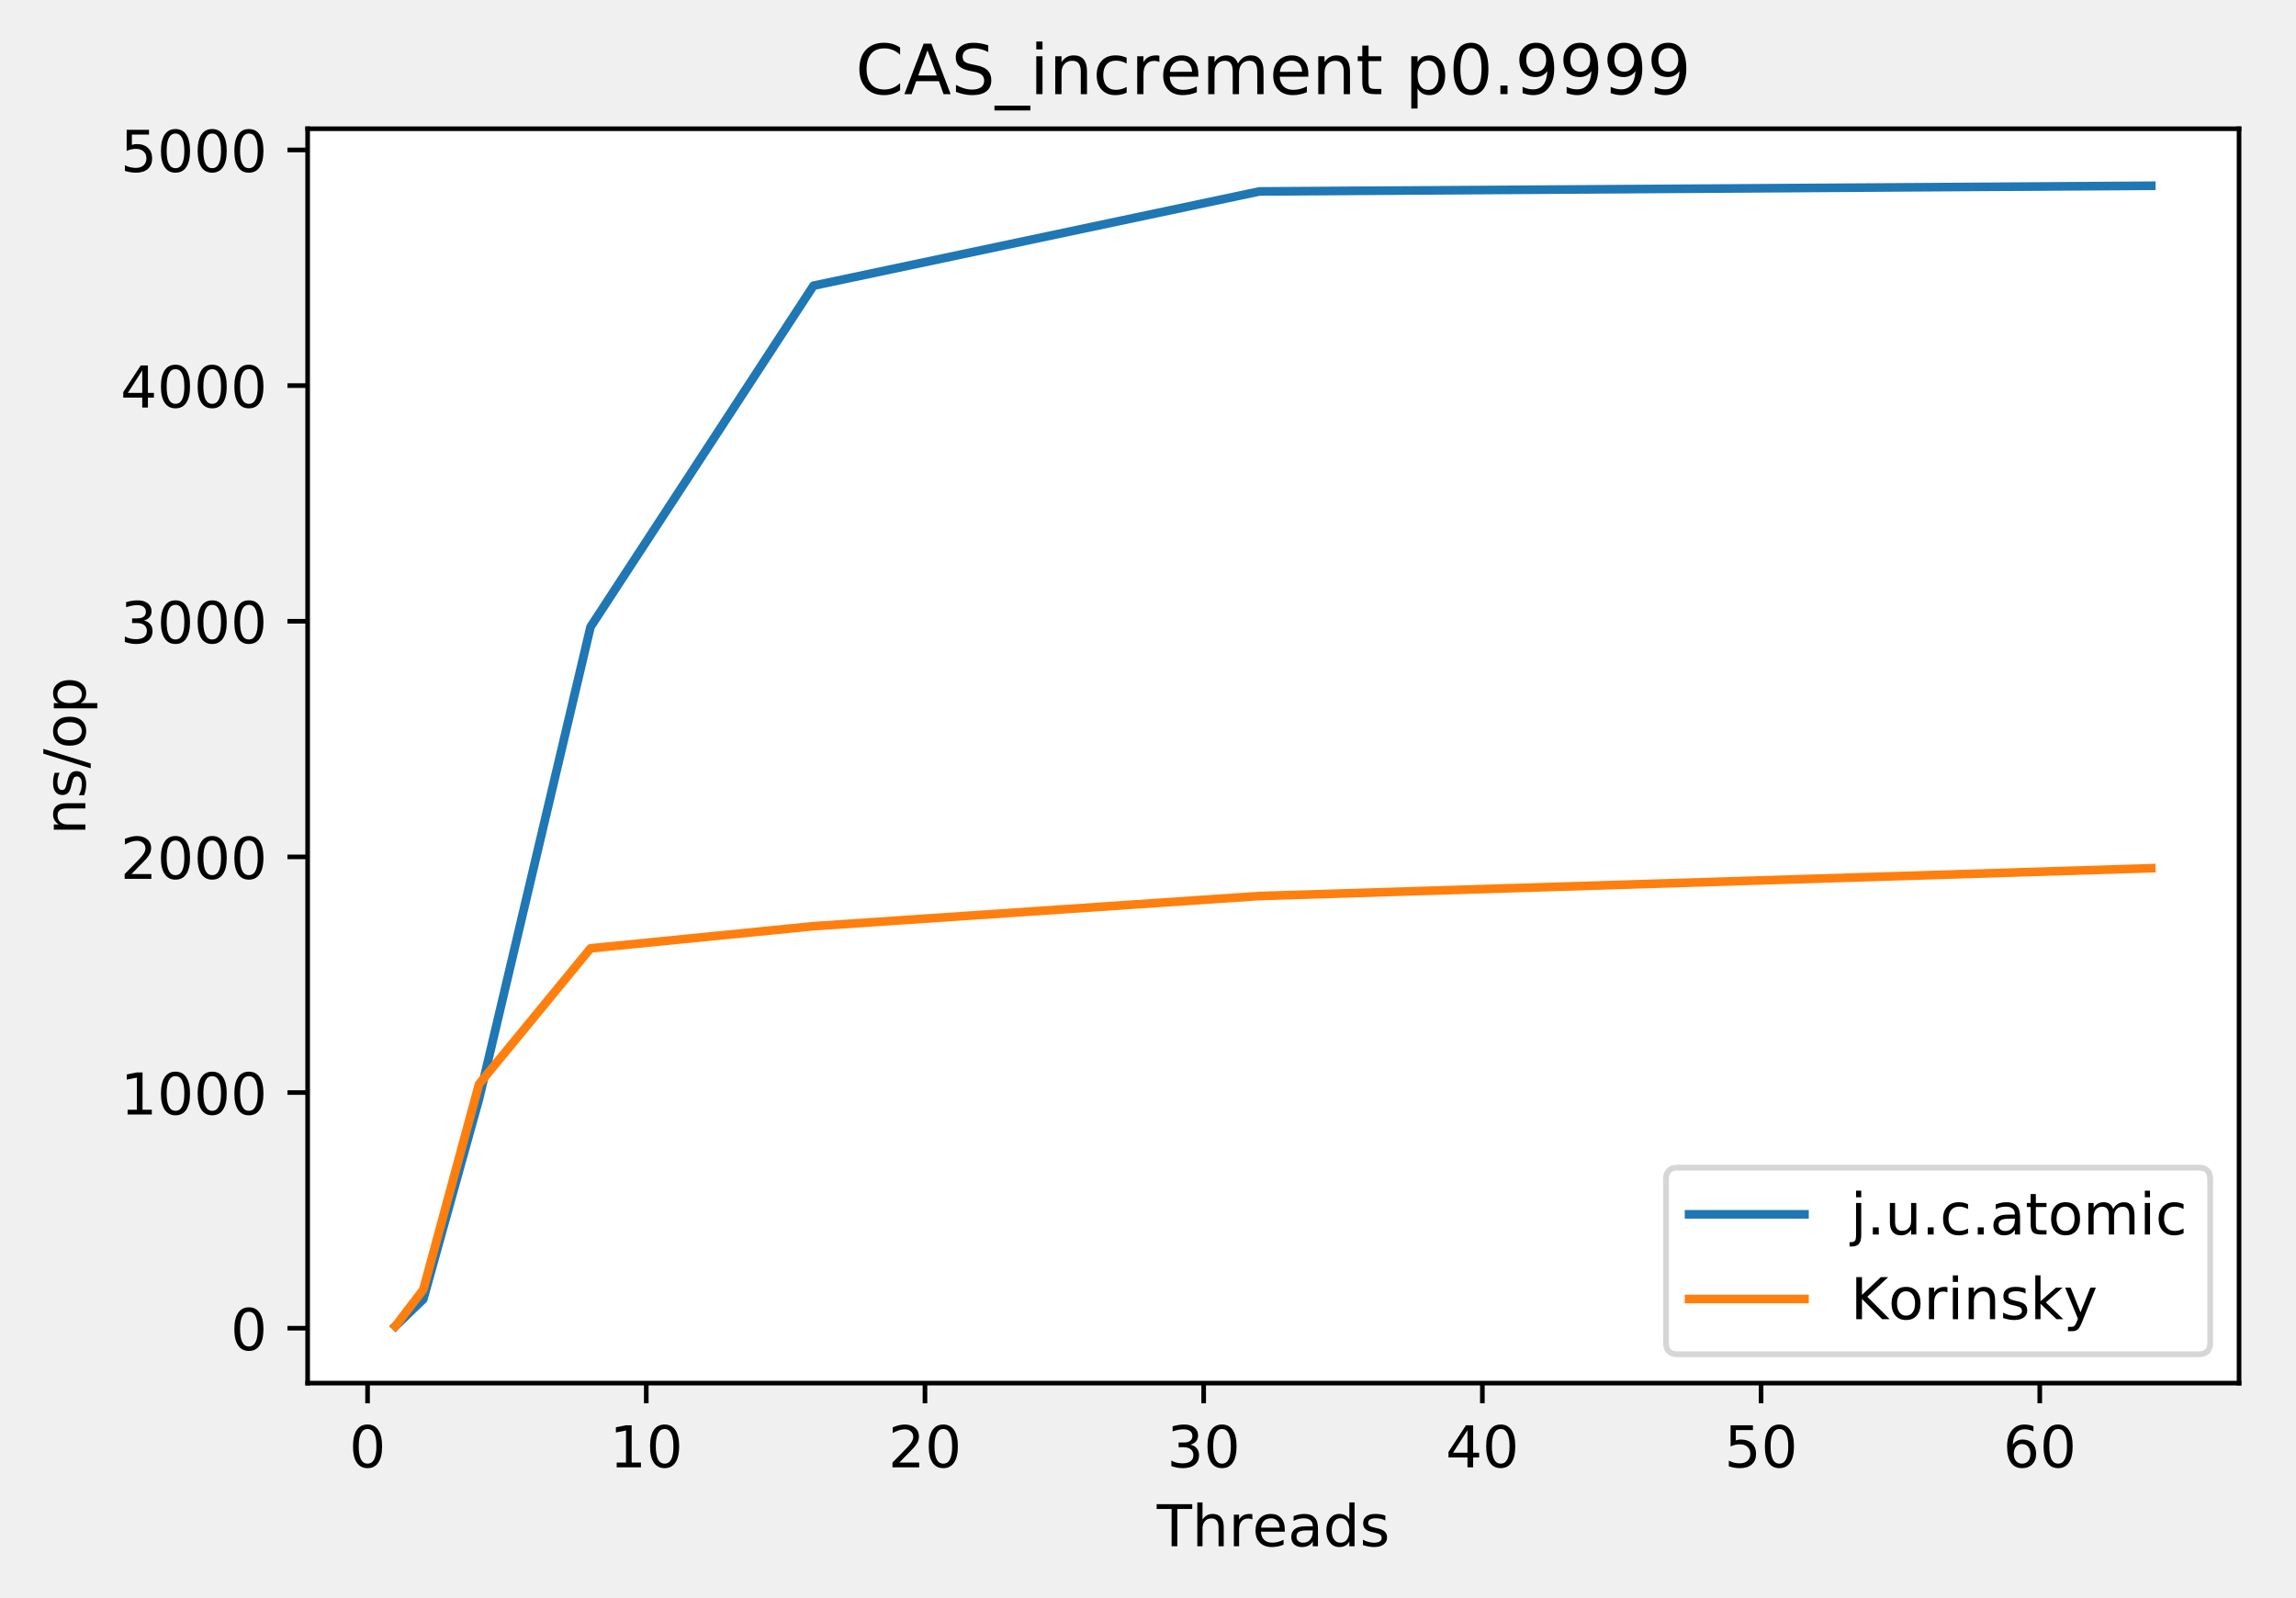
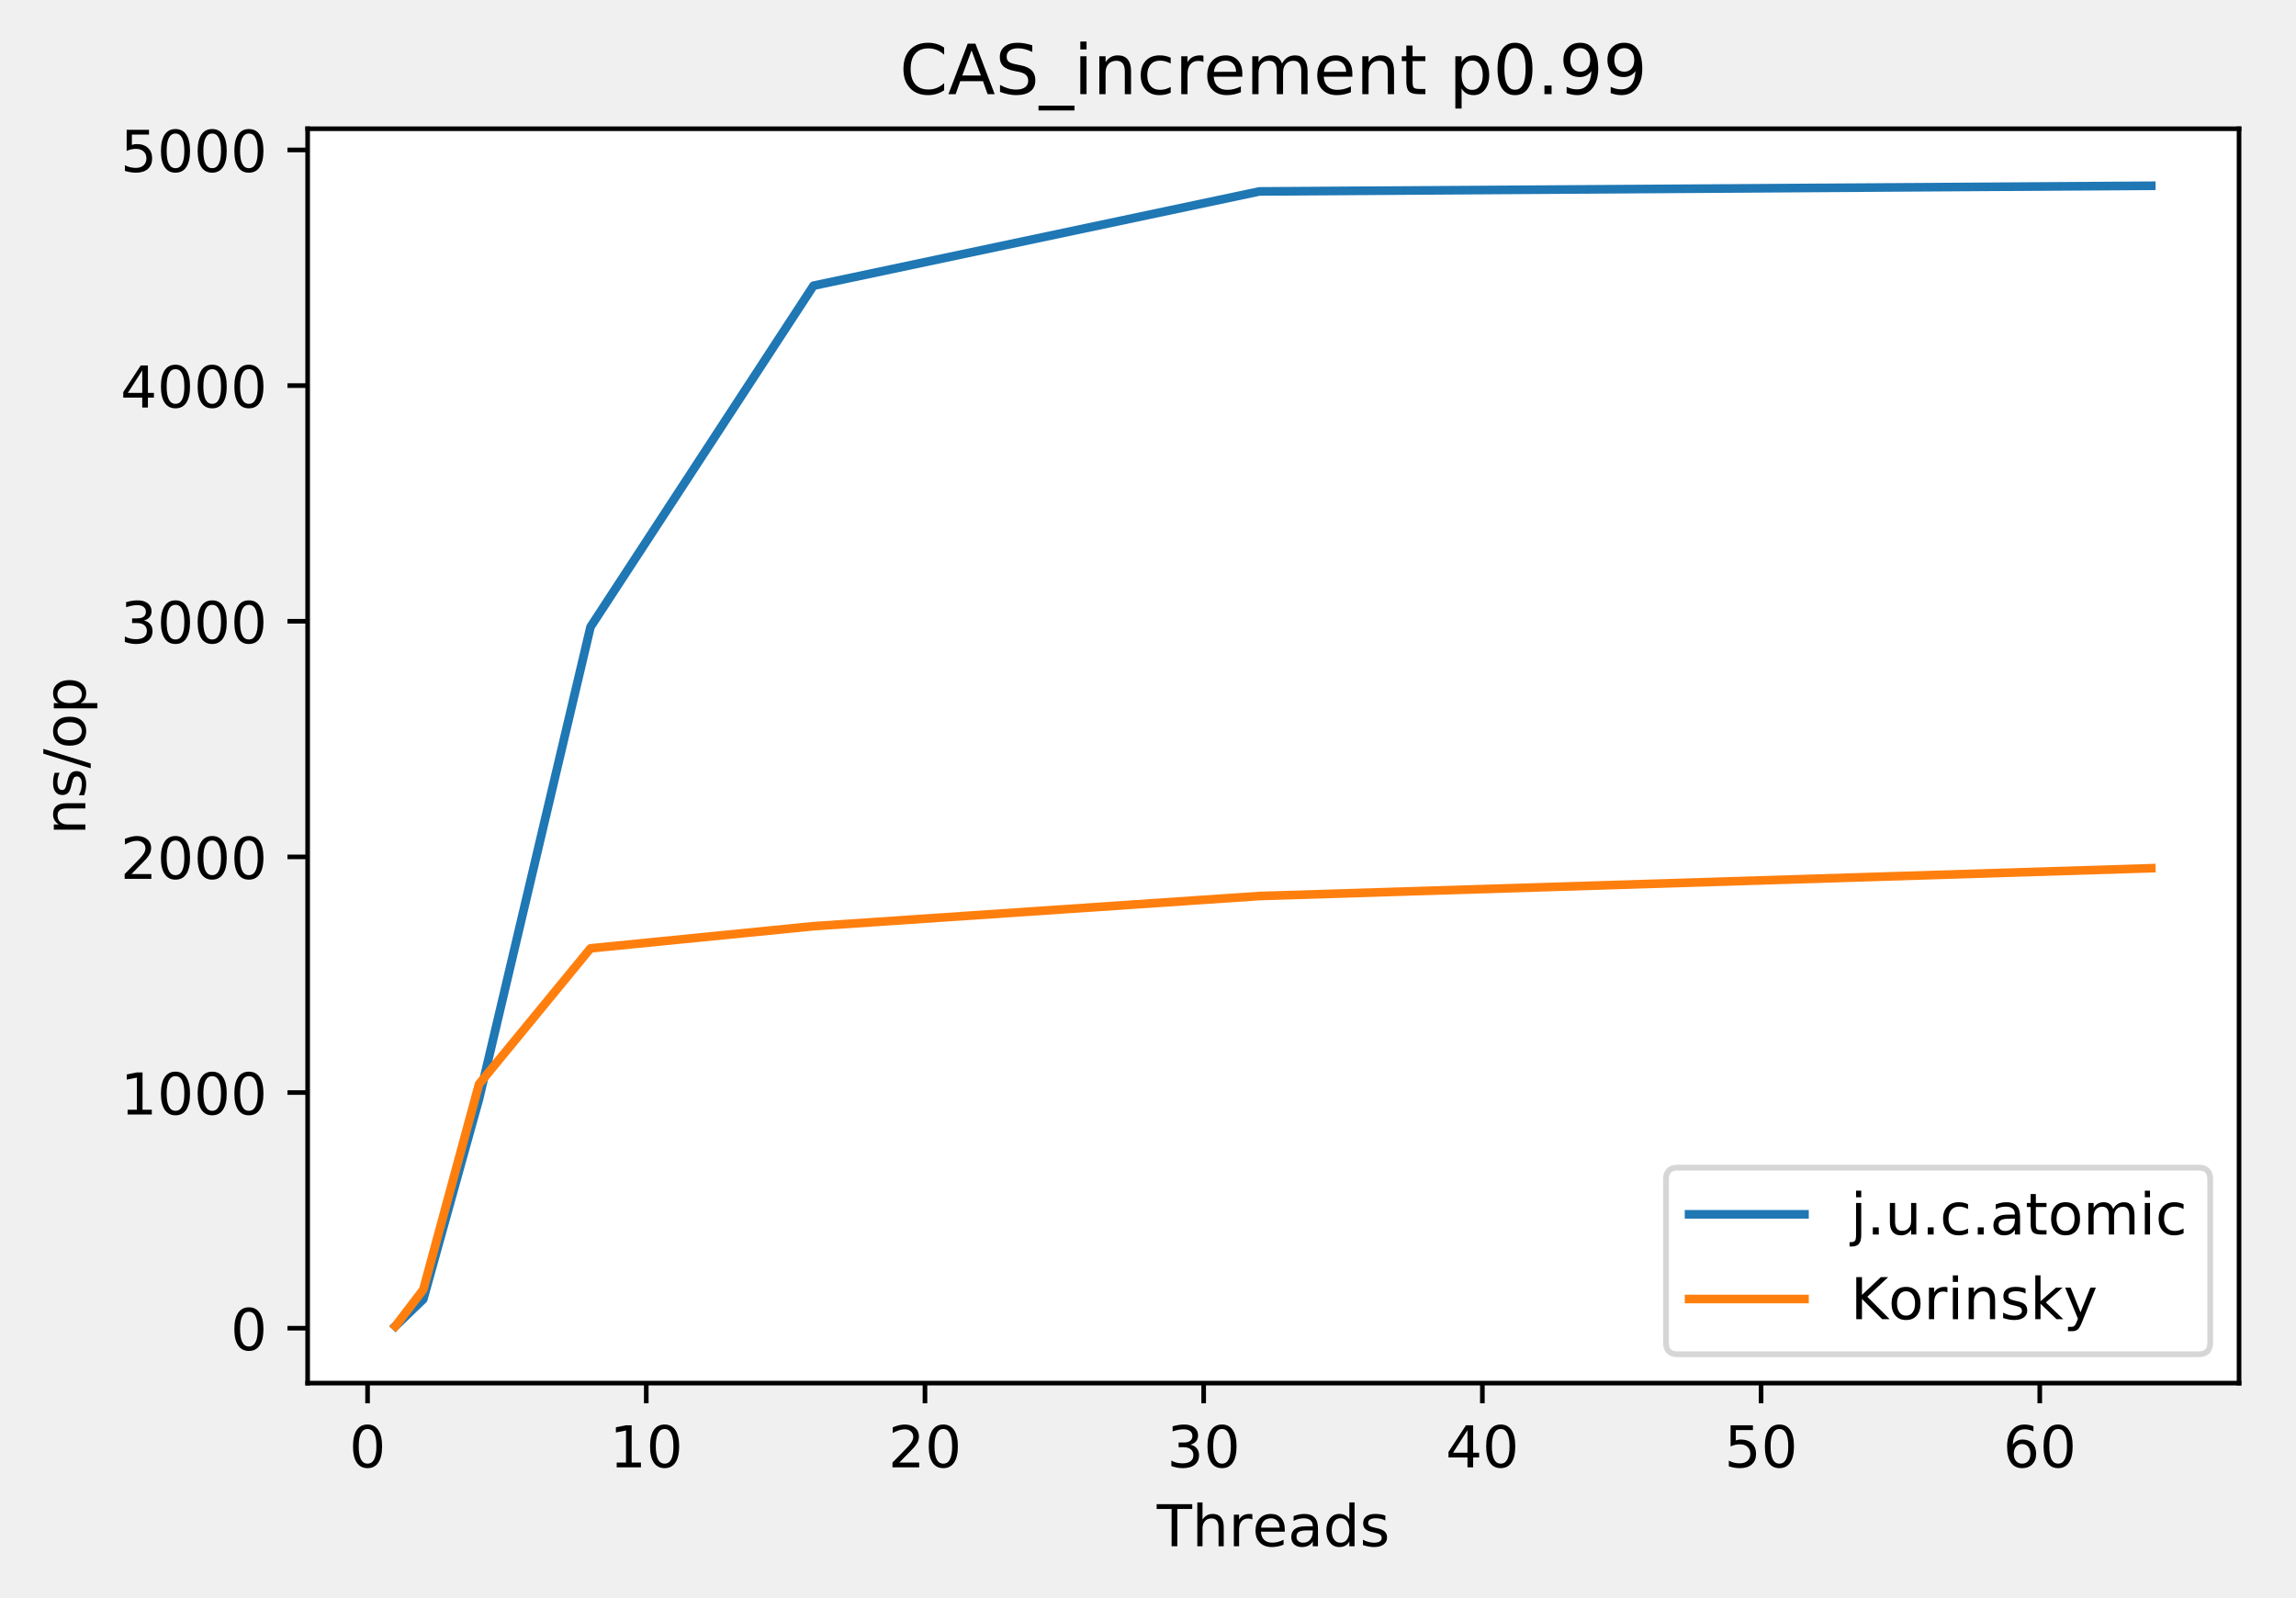
<svg xmlns="http://www.w3.org/2000/svg" xmlns:xlink="http://www.w3.org/1999/xlink" height="277pt" version="1.1" viewBox="0 0 398 277" width="398pt">
  <defs>
    <style type="text/css">
*{stroke-linecap:butt;stroke-linejoin:round;}
  </style>
  </defs>
  <g id="figure_1">
    <g id="patch_1">
      <path d="M 0 277.314  L 398.828 277.314  L 398.828 0  L 0 0  z " style="fill:none;" />
    </g>
    <g id="axes_1">
      <g id="patch_2">
        <path d="M 53.328 239.758  L 388.128 239.758  L 388.128 22.318  L 53.328 22.318  z " style="fill:#ffffff;" />
      </g>
      <g id="matplotlib.axis_1">
        <g id="xtick_1">
          <g id="line2d_1">
            <defs>
-               <path d="M 0 0  L 0 3.5  " id="m57b98e1526" style="stroke:#000000;stroke-width:0.8;" />
-             </defs>
-             <g>
-               <use style="stroke:#000000;stroke-width:0.8;" x="63.715" xlink:href="#m57b98e1526" y="239.758" />
+               <path d="M 0 0  L 0 3.5  " id="m8e8cbfa811" style="stroke:#000000;stroke-width:0.8;" />
+             </defs>
+             <g>
+               <use style="stroke:#000000;stroke-width:0.8;" x="63.715" xlink:href="#m8e8cbfa811" y="239.758" />
            </g>
          </g>
          <g id="text_1">
            <defs>
              <path d="M 31.781 66.406  Q 24.172 66.406 20.328 58.906  Q 16.5 51.422 16.5 36.375  Q 16.5 21.391 20.328 13.891  Q 24.172 6.391 31.781 6.391  Q 39.453 6.391 43.281 13.891  Q 47.125 21.391 47.125 36.375  Q 47.125 51.422 43.281 58.906  Q 39.453 66.406 31.781 66.406  z M 31.781 74.219  Q 44.047 74.219 50.516 64.516  Q 56.984 54.828 56.984 36.375  Q 56.984 17.969 50.516 8.266  Q 44.047 -1.422 31.781 -1.422  Q 19.531 -1.422 13.062 8.266  Q 6.594 17.969 6.594 36.375  Q 6.594 54.828 13.062 64.516  Q 19.531 74.219 31.781 74.219  z " id="DejaVuSans-30" />
            </defs>
            <g transform="translate(60.53389 254.3566)scale(0.1 -0.1)">
              <use xlink:href="#DejaVuSans-30" />
            </g>
          </g>
        </g>
        <g id="xtick_2">
          <g id="line2d_2">
            <g>
-               <use style="stroke:#000000;stroke-width:0.8;" x="112.027" xlink:href="#m57b98e1526" y="239.758" />
+               <use style="stroke:#000000;stroke-width:0.8;" x="112.027" xlink:href="#m8e8cbfa811" y="239.758" />
            </g>
          </g>
          <g id="text_2">
            <defs>
              <path d="M 12.406 8.297  L 28.516 8.297  L 28.516 63.922  L 10.984 60.406  L 10.984 69.391  L 28.422 72.906  L 38.281 72.906  L 38.281 8.297  L 54.391 8.297  L 54.391 0  L 12.406 0  z " id="DejaVuSans-31" />
            </defs>
            <g transform="translate(105.6643 254.3566)scale(0.1 -0.1)">
              <use xlink:href="#DejaVuSans-31" />
              <use x="63.623" xlink:href="#DejaVuSans-30" />
            </g>
          </g>
        </g>
        <g id="xtick_3">
          <g id="line2d_3">
            <g>
-               <use style="stroke:#000000;stroke-width:0.8;" x="160.339" xlink:href="#m57b98e1526" y="239.758" />
+               <use style="stroke:#000000;stroke-width:0.8;" x="160.339" xlink:href="#m8e8cbfa811" y="239.758" />
            </g>
          </g>
          <g id="text_3">
            <defs>
              <path d="M 19.188 8.297  L 53.609 8.297  L 53.609 0  L 7.328 0  L 7.328 8.297  Q 12.938 14.109 22.625 23.891  Q 32.328 33.688 34.812 36.531  Q 39.547 41.844 41.422 45.531  Q 43.312 49.219 43.312 52.781  Q 43.312 58.594 39.234 62.25  Q 35.156 65.922 28.609 65.922  Q 23.969 65.922 18.812 64.312  Q 13.672 62.703 7.812 59.422  L 7.812 69.391  Q 13.766 71.781 18.938 73  Q 24.125 74.219 28.422 74.219  Q 39.75 74.219 46.484 68.547  Q 53.219 62.891 53.219 53.422  Q 53.219 48.922 51.531 44.891  Q 49.859 40.875 45.406 35.406  Q 44.188 33.984 37.641 27.219  Q 31.109 20.453 19.188 8.297  z " id="DejaVuSans-32" />
            </defs>
            <g transform="translate(153.976 254.3566)scale(0.1 -0.1)">
              <use xlink:href="#DejaVuSans-32" />
              <use x="63.623" xlink:href="#DejaVuSans-30" />
            </g>
          </g>
        </g>
        <g id="xtick_4">
          <g id="line2d_4">
            <g>
-               <use style="stroke:#000000;stroke-width:0.8;" x="208.65" xlink:href="#m57b98e1526" y="239.758" />
+               <use style="stroke:#000000;stroke-width:0.8;" x="208.65" xlink:href="#m8e8cbfa811" y="239.758" />
            </g>
          </g>
          <g id="text_4">
            <defs>
              <path d="M 40.578 39.312  Q 47.656 37.797 51.625 33  Q 55.609 28.219 55.609 21.188  Q 55.609 10.406 48.188 4.484  Q 40.766 -1.422 27.094 -1.422  Q 22.516 -1.422 17.656 -0.516  Q 12.797 0.391 7.625 2.203  L 7.625 11.719  Q 11.719 9.328 16.594 8.109  Q 21.484 6.891 26.812 6.891  Q 36.078 6.891 40.938 10.547  Q 45.797 14.203 45.797 21.188  Q 45.797 27.641 41.281 31.266  Q 36.766 34.906 28.719 34.906  L 20.219 34.906  L 20.219 43.016  L 29.109 43.016  Q 36.375 43.016 40.234 45.922  Q 44.094 48.828 44.094 54.297  Q 44.094 59.906 40.109 62.906  Q 36.141 65.922 28.719 65.922  Q 24.656 65.922 20.016 65.031  Q 15.375 64.156 9.812 62.312  L 9.812 71.094  Q 15.438 72.656 20.344 73.438  Q 25.25 74.219 29.594 74.219  Q 40.828 74.219 47.359 69.109  Q 53.906 64.016 53.906 55.328  Q 53.906 49.266 50.438 45.094  Q 46.969 40.922 40.578 39.312  z " id="DejaVuSans-33" />
            </defs>
            <g transform="translate(202.2877 254.3566)scale(0.1 -0.1)">
              <use xlink:href="#DejaVuSans-33" />
              <use x="63.623" xlink:href="#DejaVuSans-30" />
            </g>
          </g>
        </g>
        <g id="xtick_5">
          <g id="line2d_5">
            <g>
-               <use style="stroke:#000000;stroke-width:0.8;" x="256.962" xlink:href="#m57b98e1526" y="239.758" />
+               <use style="stroke:#000000;stroke-width:0.8;" x="256.962" xlink:href="#m8e8cbfa811" y="239.758" />
            </g>
          </g>
          <g id="text_5">
            <defs>
              <path d="M 37.797 64.312  L 12.891 25.391  L 37.797 25.391  z M 35.203 72.906  L 47.609 72.906  L 47.609 25.391  L 58.016 25.391  L 58.016 17.188  L 47.609 17.188  L 47.609 0  L 37.797 0  L 37.797 17.188  L 4.891 17.188  L 4.891 26.703  z " id="DejaVuSans-34" />
            </defs>
            <g transform="translate(250.5994 254.3566)scale(0.1 -0.1)">
              <use xlink:href="#DejaVuSans-34" />
              <use x="63.623" xlink:href="#DejaVuSans-30" />
            </g>
          </g>
        </g>
        <g id="xtick_6">
          <g id="line2d_6">
            <g>
-               <use style="stroke:#000000;stroke-width:0.8;" x="305.274" xlink:href="#m57b98e1526" y="239.758" />
+               <use style="stroke:#000000;stroke-width:0.8;" x="305.274" xlink:href="#m8e8cbfa811" y="239.758" />
            </g>
          </g>
          <g id="text_6">
            <defs>
              <path d="M 10.797 72.906  L 49.516 72.906  L 49.516 64.594  L 19.828 64.594  L 19.828 46.734  Q 21.969 47.469 24.109 47.828  Q 26.266 48.188 28.422 48.188  Q 40.625 48.188 47.75 41.5  Q 54.891 34.812 54.891 23.391  Q 54.891 11.625 47.562 5.094  Q 40.234 -1.422 26.906 -1.422  Q 22.312 -1.422 17.547 -0.641  Q 12.797 0.141 7.719 1.703  L 7.719 11.625  Q 12.109 9.234 16.797 8.062  Q 21.484 6.891 26.703 6.891  Q 35.156 6.891 40.078 11.328  Q 45.016 15.766 45.016 23.391  Q 45.016 31 40.078 35.438  Q 35.156 39.891 26.703 39.891  Q 22.75 39.891 18.812 39.016  Q 14.891 38.141 10.797 36.281  z " id="DejaVuSans-35" />
            </defs>
            <g transform="translate(298.9111 254.3566)scale(0.1 -0.1)">
              <use xlink:href="#DejaVuSans-35" />
              <use x="63.623" xlink:href="#DejaVuSans-30" />
            </g>
          </g>
        </g>
        <g id="xtick_7">
          <g id="line2d_7">
            <g>
-               <use style="stroke:#000000;stroke-width:0.8;" x="353.585" xlink:href="#m57b98e1526" y="239.758" />
+               <use style="stroke:#000000;stroke-width:0.8;" x="353.585" xlink:href="#m8e8cbfa811" y="239.758" />
            </g>
          </g>
          <g id="text_7">
            <defs>
              <path d="M 33.016 40.375  Q 26.375 40.375 22.484 35.828  Q 18.609 31.297 18.609 23.391  Q 18.609 15.531 22.484 10.953  Q 26.375 6.391 33.016 6.391  Q 39.656 6.391 43.531 10.953  Q 47.406 15.531 47.406 23.391  Q 47.406 31.297 43.531 35.828  Q 39.656 40.375 33.016 40.375  z M 52.594 71.297  L 52.594 62.312  Q 48.875 64.062 45.094 64.984  Q 41.312 65.922 37.594 65.922  Q 27.828 65.922 22.672 59.328  Q 17.531 52.734 16.797 39.406  Q 19.672 43.656 24.016 45.922  Q 28.375 48.188 33.594 48.188  Q 44.578 48.188 50.953 41.516  Q 57.328 34.859 57.328 23.391  Q 57.328 12.156 50.688 5.359  Q 44.047 -1.422 33.016 -1.422  Q 20.359 -1.422 13.672 8.266  Q 6.984 17.969 6.984 36.375  Q 6.984 53.656 15.188 63.938  Q 23.391 74.219 37.203 74.219  Q 40.922 74.219 44.703 73.484  Q 48.484 72.75 52.594 71.297  z " id="DejaVuSans-36" />
            </defs>
            <g transform="translate(347.2228 254.3566)scale(0.1 -0.1)">
              <use xlink:href="#DejaVuSans-36" />
              <use x="63.623" xlink:href="#DejaVuSans-30" />
            </g>
          </g>
        </g>
        <g id="text_8">
          <defs>
            <path d="M -0.297 72.906  L 61.375 72.906  L 61.375 64.594  L 35.5 64.594  L 35.5 0  L 25.594 0  L 25.594 64.594  L -0.297 64.594  z " id="DejaVuSans-54" />
            <path d="M 54.891 33.016  L 54.891 0  L 45.906 0  L 45.906 32.719  Q 45.906 40.484 42.875 44.328  Q 39.844 48.188 33.797 48.188  Q 26.516 48.188 22.312 43.547  Q 18.109 38.922 18.109 30.906  L 18.109 0  L 9.078 0  L 9.078 75.984  L 18.109 75.984  L 18.109 46.188  Q 21.344 51.125 25.703 53.562  Q 30.078 56 35.797 56  Q 45.219 56 50.047 50.172  Q 54.891 44.344 54.891 33.016  z " id="DejaVuSans-68" />
            <path d="M 41.109 46.297  Q 39.594 47.172 37.812 47.578  Q 36.031 48 33.891 48  Q 26.266 48 22.188 43.047  Q 18.109 38.094 18.109 28.812  L 18.109 0  L 9.078 0  L 9.078 54.688  L 18.109 54.688  L 18.109 46.188  Q 20.953 51.172 25.484 53.578  Q 30.031 56 36.531 56  Q 37.453 56 38.578 55.875  Q 39.703 55.766 41.062 55.516  z " id="DejaVuSans-72" />
            <path d="M 56.203 29.594  L 56.203 25.203  L 14.891 25.203  Q 15.484 15.922 20.484 11.062  Q 25.484 6.203 34.422 6.203  Q 39.594 6.203 44.453 7.469  Q 49.312 8.734 54.109 11.281  L 54.109 2.781  Q 49.266 0.734 44.188 -0.344  Q 39.109 -1.422 33.891 -1.422  Q 20.797 -1.422 13.156 6.188  Q 5.516 13.812 5.516 26.812  Q 5.516 40.234 12.766 48.109  Q 20.016 56 32.328 56  Q 43.359 56 49.781 48.891  Q 56.203 41.797 56.203 29.594  z M 47.219 32.234  Q 47.125 39.594 43.094 43.984  Q 39.062 48.391 32.422 48.391  Q 24.906 48.391 20.391 44.141  Q 15.875 39.891 15.188 32.172  z " id="DejaVuSans-65" />
            <path d="M 34.281 27.484  Q 23.391 27.484 19.188 25  Q 14.984 22.516 14.984 16.5  Q 14.984 11.719 18.141 8.906  Q 21.297 6.109 26.703 6.109  Q 34.188 6.109 38.703 11.406  Q 43.219 16.703 43.219 25.484  L 43.219 27.484  z M 52.203 31.203  L 52.203 0  L 43.219 0  L 43.219 8.297  Q 40.141 3.328 35.547 0.953  Q 30.953 -1.422 24.312 -1.422  Q 15.922 -1.422 10.953 3.297  Q 6 8.016 6 15.922  Q 6 25.141 12.172 29.828  Q 18.359 34.516 30.609 34.516  L 43.219 34.516  L 43.219 35.406  Q 43.219 41.609 39.141 45  Q 35.062 48.391 27.688 48.391  Q 23 48.391 18.547 47.266  Q 14.109 46.141 10.016 43.891  L 10.016 52.203  Q 14.938 54.109 19.578 55.047  Q 24.219 56 28.609 56  Q 40.484 56 46.344 49.844  Q 52.203 43.703 52.203 31.203  z " id="DejaVuSans-61" />
            <path d="M 45.406 46.391  L 45.406 75.984  L 54.391 75.984  L 54.391 0  L 45.406 0  L 45.406 8.203  Q 42.578 3.328 38.25 0.953  Q 33.938 -1.422 27.875 -1.422  Q 17.969 -1.422 11.734 6.484  Q 5.516 14.406 5.516 27.297  Q 5.516 40.188 11.734 48.094  Q 17.969 56 27.875 56  Q 33.938 56 38.25 53.625  Q 42.578 51.266 45.406 46.391  z M 14.797 27.297  Q 14.797 17.391 18.875 11.75  Q 22.953 6.109 30.078 6.109  Q 37.203 6.109 41.297 11.75  Q 45.406 17.391 45.406 27.297  Q 45.406 37.203 41.297 42.844  Q 37.203 48.484 30.078 48.484  Q 22.953 48.484 18.875 42.844  Q 14.797 37.203 14.797 27.297  z " id="DejaVuSans-64" />
            <path d="M 44.281 53.078  L 44.281 44.578  Q 40.484 46.531 36.375 47.5  Q 32.281 48.484 27.875 48.484  Q 21.188 48.484 17.844 46.438  Q 14.5 44.391 14.5 40.281  Q 14.5 37.156 16.891 35.375  Q 19.281 33.594 26.516 31.984  L 29.594 31.297  Q 39.156 29.25 43.188 25.516  Q 47.219 21.781 47.219 15.094  Q 47.219 7.469 41.188 3.016  Q 35.156 -1.422 24.609 -1.422  Q 20.219 -1.422 15.453 -0.562  Q 10.688 0.297 5.422 2  L 5.422 11.281  Q 10.406 8.688 15.234 7.391  Q 20.062 6.109 24.812 6.109  Q 31.156 6.109 34.562 8.281  Q 37.984 10.453 37.984 14.406  Q 37.984 18.062 35.516 20.016  Q 33.062 21.969 24.703 23.781  L 21.578 24.516  Q 13.234 26.266 9.516 29.906  Q 5.812 33.547 5.812 39.891  Q 5.812 47.609 11.281 51.797  Q 16.75 56 26.812 56  Q 31.781 56 36.172 55.266  Q 40.578 54.547 44.281 53.078  z " id="DejaVuSans-73" />
          </defs>
          <g transform="translate(200.532 268.0347)scale(0.1 -0.1)">
            <use xlink:href="#DejaVuSans-54" />
            <use x="61.084" xlink:href="#DejaVuSans-68" />
            <use x="124.463" xlink:href="#DejaVuSans-72" />
            <use x="165.545" xlink:href="#DejaVuSans-65" />
            <use x="227.068" xlink:href="#DejaVuSans-61" />
            <use x="288.348" xlink:href="#DejaVuSans-64" />
            <use x="351.824" xlink:href="#DejaVuSans-73" />
          </g>
        </g>
      </g>
      <g id="matplotlib.axis_2">
        <g id="ytick_1">
          <g id="line2d_8">
            <defs>
-               <path d="M 0 0  L -3.5 0  " id="me96a6dd250" style="stroke:#000000;stroke-width:0.8;" />
-             </defs>
-             <g>
-               <use style="stroke:#000000;stroke-width:0.8;" x="53.328" xlink:href="#me96a6dd250" y="230.242" />
+               <path d="M 0 0  L -3.5 0  " id="m23c92842d7" style="stroke:#000000;stroke-width:0.8;" />
+             </defs>
+             <g>
+               <use style="stroke:#000000;stroke-width:0.8;" x="53.328" xlink:href="#m23c92842d7" y="230.242" />
            </g>
          </g>
          <g id="text_9">
            <g transform="translate(39.96563 234.0414)scale(0.1 -0.1)">
              <use xlink:href="#DejaVuSans-30" />
            </g>
          </g>
        </g>
        <g id="ytick_2">
          <g id="line2d_9">
            <g>
-               <use style="stroke:#000000;stroke-width:0.8;" x="53.328" xlink:href="#me96a6dd250" y="189.392" />
+               <use style="stroke:#000000;stroke-width:0.8;" x="53.328" xlink:href="#m23c92842d7" y="189.392" />
            </g>
          </g>
          <g id="text_10">
            <g transform="translate(20.87813 193.1914)scale(0.1 -0.1)">
              <use xlink:href="#DejaVuSans-31" />
              <use x="63.623" xlink:href="#DejaVuSans-30" />
              <use x="127.246" xlink:href="#DejaVuSans-30" />
              <use x="190.869" xlink:href="#DejaVuSans-30" />
            </g>
          </g>
        </g>
        <g id="ytick_3">
          <g id="line2d_10">
            <g>
-               <use style="stroke:#000000;stroke-width:0.8;" x="53.328" xlink:href="#me96a6dd250" y="148.542" />
+               <use style="stroke:#000000;stroke-width:0.8;" x="53.328" xlink:href="#m23c92842d7" y="148.542" />
            </g>
          </g>
          <g id="text_11">
            <g transform="translate(20.87813 152.3415)scale(0.1 -0.1)">
              <use xlink:href="#DejaVuSans-32" />
              <use x="63.623" xlink:href="#DejaVuSans-30" />
              <use x="127.246" xlink:href="#DejaVuSans-30" />
              <use x="190.869" xlink:href="#DejaVuSans-30" />
            </g>
          </g>
        </g>
        <g id="ytick_4">
          <g id="line2d_11">
            <g>
-               <use style="stroke:#000000;stroke-width:0.8;" x="53.328" xlink:href="#me96a6dd250" y="107.692" />
+               <use style="stroke:#000000;stroke-width:0.8;" x="53.328" xlink:href="#m23c92842d7" y="107.692" />
            </g>
          </g>
          <g id="text_12">
            <g transform="translate(20.87813 111.4916)scale(0.1 -0.1)">
              <use xlink:href="#DejaVuSans-33" />
              <use x="63.623" xlink:href="#DejaVuSans-30" />
              <use x="127.246" xlink:href="#DejaVuSans-30" />
              <use x="190.869" xlink:href="#DejaVuSans-30" />
            </g>
          </g>
        </g>
        <g id="ytick_5">
          <g id="line2d_12">
            <g>
-               <use style="stroke:#000000;stroke-width:0.8;" x="53.328" xlink:href="#me96a6dd250" y="66.842" />
+               <use style="stroke:#000000;stroke-width:0.8;" x="53.328" xlink:href="#m23c92842d7" y="66.842" />
            </g>
          </g>
          <g id="text_13">
            <g transform="translate(20.87813 70.64171)scale(0.1 -0.1)">
              <use xlink:href="#DejaVuSans-34" />
              <use x="63.623" xlink:href="#DejaVuSans-30" />
              <use x="127.246" xlink:href="#DejaVuSans-30" />
              <use x="190.869" xlink:href="#DejaVuSans-30" />
            </g>
          </g>
        </g>
        <g id="ytick_6">
          <g id="line2d_13">
            <g>
-               <use style="stroke:#000000;stroke-width:0.8;" x="53.328" xlink:href="#me96a6dd250" y="25.993" />
+               <use style="stroke:#000000;stroke-width:0.8;" x="53.328" xlink:href="#m23c92842d7" y="25.993" />
            </g>
          </g>
          <g id="text_14">
            <g transform="translate(20.87813 29.79179)scale(0.1 -0.1)">
              <use xlink:href="#DejaVuSans-35" />
              <use x="63.623" xlink:href="#DejaVuSans-30" />
              <use x="127.246" xlink:href="#DejaVuSans-30" />
              <use x="190.869" xlink:href="#DejaVuSans-30" />
            </g>
          </g>
        </g>
        <g id="text_15">
          <defs>
            <path d="M 54.891 33.016  L 54.891 0  L 45.906 0  L 45.906 32.719  Q 45.906 40.484 42.875 44.328  Q 39.844 48.188 33.797 48.188  Q 26.516 48.188 22.312 43.547  Q 18.109 38.922 18.109 30.906  L 18.109 0  L 9.078 0  L 9.078 54.688  L 18.109 54.688  L 18.109 46.188  Q 21.344 51.125 25.703 53.562  Q 30.078 56 35.797 56  Q 45.219 56 50.047 50.172  Q 54.891 44.344 54.891 33.016  z " id="DejaVuSans-6e" />
            <path d="M 25.391 72.906  L 33.688 72.906  L 8.297 -9.281  L 0 -9.281  z " id="DejaVuSans-2f" />
            <path d="M 30.609 48.391  Q 23.391 48.391 19.188 42.75  Q 14.984 37.109 14.984 27.297  Q 14.984 17.484 19.156 11.844  Q 23.344 6.203 30.609 6.203  Q 37.797 6.203 41.984 11.859  Q 46.188 17.531 46.188 27.297  Q 46.188 37.016 41.984 42.703  Q 37.797 48.391 30.609 48.391  z M 30.609 56  Q 42.328 56 49.016 48.375  Q 55.719 40.766 55.719 27.297  Q 55.719 13.875 49.016 6.219  Q 42.328 -1.422 30.609 -1.422  Q 18.844 -1.422 12.172 6.219  Q 5.516 13.875 5.516 27.297  Q 5.516 40.766 12.172 48.375  Q 18.844 56 30.609 56  z " id="DejaVuSans-6f" />
            <path d="M 18.109 8.203  L 18.109 -20.797  L 9.078 -20.797  L 9.078 54.688  L 18.109 54.688  L 18.109 46.391  Q 20.953 51.266 25.266 53.625  Q 29.594 56 35.594 56  Q 45.562 56 51.781 48.094  Q 58.016 40.188 58.016 27.297  Q 58.016 14.406 51.781 6.484  Q 45.562 -1.422 35.594 -1.422  Q 29.594 -1.422 25.266 0.953  Q 20.953 3.328 18.109 8.203  z M 48.688 27.297  Q 48.688 37.203 44.609 42.844  Q 40.531 48.484 33.406 48.484  Q 26.266 48.484 22.188 42.844  Q 18.109 37.203 18.109 27.297  Q 18.109 17.391 22.188 11.75  Q 26.266 6.109 33.406 6.109  Q 40.531 6.109 44.609 11.75  Q 48.688 17.391 48.688 27.297  z " id="DejaVuSans-70" />
          </defs>
          <g transform="translate(14.79844 144.7295)rotate(-90)scale(0.1 -0.1)">
            <use xlink:href="#DejaVuSans-6e" />
            <use x="63.379" xlink:href="#DejaVuSans-73" />
            <use x="115.479" xlink:href="#DejaVuSans-2f" />
            <use x="149.17" xlink:href="#DejaVuSans-6f" />
            <use x="210.352" xlink:href="#DejaVuSans-70" />
          </g>
        </g>
      </g>
      <g id="line2d_14">
-         <path clip-path="url(#pe5069aba10)" d="M 68.546 229.874  L 73.377 225.218  L 83.04 190.495  L 102.364 108.673  L 141.014 49.522  L 218.313 33.182  L 372.91 32.202  " style="fill:none;stroke:#1f77b4;stroke-linecap:square;stroke-width:1.5;" />
+         <path clip-path="url(#p64ea1d4c2e)" d="M 68.546 229.874  L 73.377 225.218  L 83.04 190.495  L 102.364 108.673  L 141.014 49.522  L 218.313 33.182  L 372.91 32.202  " style="fill:none;stroke:#1f77b4;stroke-linecap:square;stroke-width:1.5;" />
      </g>
      <g id="line2d_15">
-         <path clip-path="url(#pe5069aba10)" d="M 68.546 229.874  L 73.377 223.543  L 83.04 187.922  L 102.364 164.392  L 141.014 160.552  L 218.313 155.323  L 372.91 150.503  " style="fill:none;stroke:#ff7f0e;stroke-linecap:square;stroke-width:1.5;" />
+         <path clip-path="url(#p64ea1d4c2e)" d="M 68.546 229.874  L 73.377 223.543  L 83.04 187.922  L 102.364 164.392  L 141.014 160.552  L 218.313 155.323  L 372.91 150.503  " style="fill:none;stroke:#ff7f0e;stroke-linecap:square;stroke-width:1.5;" />
      </g>
      <g id="patch_3">
        <path d="M 53.328 239.758  L 53.328 22.318  " style="fill:none;stroke:#000000;stroke-linecap:square;stroke-linejoin:miter;stroke-width:0.8;" />
      </g>
      <g id="patch_4">
        <path d="M 388.128 239.758  L 388.128 22.318  " style="fill:none;stroke:#000000;stroke-linecap:square;stroke-linejoin:miter;stroke-width:0.8;" />
      </g>
      <g id="patch_5">
        <path d="M 53.328 239.758  L 388.128 239.758  " style="fill:none;stroke:#000000;stroke-linecap:square;stroke-linejoin:miter;stroke-width:0.8;" />
      </g>
      <g id="patch_6">
        <path d="M 53.328 22.318  L 388.128 22.318  " style="fill:none;stroke:#000000;stroke-linecap:square;stroke-linejoin:miter;stroke-width:0.8;" />
      </g>
      <g id="text_16">
        <defs>
          <path d="M 64.406 67.281  L 64.406 56.891  Q 59.422 61.531 53.781 63.812  Q 48.141 66.109 41.797 66.109  Q 29.297 66.109 22.656 58.469  Q 16.016 50.828 16.016 36.375  Q 16.016 21.969 22.656 14.328  Q 29.297 6.688 41.797 6.688  Q 48.141 6.688 53.781 8.984  Q 59.422 11.281 64.406 15.922  L 64.406 5.609  Q 59.234 2.094 53.438 0.328  Q 47.656 -1.422 41.219 -1.422  Q 24.656 -1.422 15.125 8.703  Q 5.609 18.844 5.609 36.375  Q 5.609 53.953 15.125 64.078  Q 24.656 74.219 41.219 74.219  Q 47.75 74.219 53.531 72.484  Q 59.328 70.75 64.406 67.281  z " id="DejaVuSans-43" />
          <path d="M 34.188 63.188  L 20.797 26.906  L 47.609 26.906  z M 28.609 72.906  L 39.797 72.906  L 67.578 0  L 57.328 0  L 50.688 18.703  L 17.828 18.703  L 11.188 0  L 0.781 0  z " id="DejaVuSans-41" />
          <path d="M 53.516 70.516  L 53.516 60.891  Q 47.906 63.578 42.922 64.891  Q 37.938 66.219 33.297 66.219  Q 25.25 66.219 20.875 63.094  Q 16.5 59.969 16.5 54.203  Q 16.5 49.359 19.406 46.891  Q 22.312 44.438 30.422 42.922  L 36.375 41.703  Q 47.406 39.594 52.656 34.297  Q 57.906 29 57.906 20.125  Q 57.906 9.516 50.797 4.047  Q 43.703 -1.422 29.984 -1.422  Q 24.812 -1.422 18.969 -0.25  Q 13.141 0.922 6.891 3.219  L 6.891 13.375  Q 12.891 10.016 18.656 8.297  Q 24.422 6.594 29.984 6.594  Q 38.422 6.594 43.016 9.906  Q 47.609 13.234 47.609 19.391  Q 47.609 24.75 44.312 27.781  Q 41.016 30.812 33.5 32.328  L 27.484 33.5  Q 16.453 35.688 11.516 40.375  Q 6.594 45.062 6.594 53.422  Q 6.594 63.094 13.406 68.656  Q 20.219 74.219 32.172 74.219  Q 37.312 74.219 42.625 73.281  Q 47.953 72.359 53.516 70.516  z " id="DejaVuSans-53" />
          <path d="M 50.984 -16.609  L 50.984 -23.578  L -0.984 -23.578  L -0.984 -16.609  z " id="DejaVuSans-5f" />
          <path d="M 9.422 54.688  L 18.406 54.688  L 18.406 0  L 9.422 0  z M 9.422 75.984  L 18.406 75.984  L 18.406 64.594  L 9.422 64.594  z " id="DejaVuSans-69" />
          <path d="M 48.781 52.594  L 48.781 44.188  Q 44.969 46.297 41.141 47.344  Q 37.312 48.391 33.406 48.391  Q 24.656 48.391 19.812 42.844  Q 14.984 37.312 14.984 27.297  Q 14.984 17.281 19.812 11.734  Q 24.656 6.203 33.406 6.203  Q 37.312 6.203 41.141 7.25  Q 44.969 8.297 48.781 10.406  L 48.781 2.094  Q 45.016 0.344 40.984 -0.531  Q 36.969 -1.422 32.422 -1.422  Q 20.062 -1.422 12.781 6.344  Q 5.516 14.109 5.516 27.297  Q 5.516 40.672 12.859 48.328  Q 20.219 56 33.016 56  Q 37.156 56 41.109 55.141  Q 45.062 54.297 48.781 52.594  z " id="DejaVuSans-63" />
          <path d="M 52 44.188  Q 55.375 50.25 60.062 53.125  Q 64.75 56 71.094 56  Q 79.641 56 84.281 50.016  Q 88.922 44.047 88.922 33.016  L 88.922 0  L 79.891 0  L 79.891 32.719  Q 79.891 40.578 77.094 44.375  Q 74.312 48.188 68.609 48.188  Q 61.625 48.188 57.562 43.547  Q 53.516 38.922 53.516 30.906  L 53.516 0  L 44.484 0  L 44.484 32.719  Q 44.484 40.625 41.703 44.406  Q 38.922 48.188 33.109 48.188  Q 26.219 48.188 22.156 43.531  Q 18.109 38.875 18.109 30.906  L 18.109 0  L 9.078 0  L 9.078 54.688  L 18.109 54.688  L 18.109 46.188  Q 21.188 51.219 25.484 53.609  Q 29.781 56 35.688 56  Q 41.656 56 45.828 52.969  Q 50 49.953 52 44.188  z " id="DejaVuSans-6d" />
          <path d="M 18.312 70.219  L 18.312 54.688  L 36.812 54.688  L 36.812 47.703  L 18.312 47.703  L 18.312 18.016  Q 18.312 11.328 20.141 9.422  Q 21.969 7.516 27.594 7.516  L 36.812 7.516  L 36.812 0  L 27.594 0  Q 17.188 0 13.234 3.875  Q 9.281 7.766 9.281 18.016  L 9.281 47.703  L 2.688 47.703  L 2.688 54.688  L 9.281 54.688  L 9.281 70.219  z " id="DejaVuSans-74" />
          <path id="DejaVuSans-20" />
          <path d="M 10.688 12.406  L 21 12.406  L 21 0  L 10.688 0  z " id="DejaVuSans-2e" />
          <path d="M 10.984 1.516  L 10.984 10.5  Q 14.703 8.734 18.5 7.812  Q 22.312 6.891 25.984 6.891  Q 35.75 6.891 40.891 13.453  Q 46.047 20.016 46.781 33.406  Q 43.953 29.203 39.594 26.953  Q 35.25 24.703 29.984 24.703  Q 19.047 24.703 12.672 31.312  Q 6.297 37.938 6.297 49.422  Q 6.297 60.641 12.938 67.422  Q 19.578 74.219 30.609 74.219  Q 43.266 74.219 49.922 64.516  Q 56.594 54.828 56.594 36.375  Q 56.594 19.141 48.406 8.859  Q 40.234 -1.422 26.422 -1.422  Q 22.703 -1.422 18.891 -0.688  Q 15.094 0.047 10.984 1.516  z M 30.609 32.422  Q 37.25 32.422 41.125 36.953  Q 45.016 41.5 45.016 49.422  Q 45.016 57.281 41.125 61.844  Q 37.25 66.406 30.609 66.406  Q 23.969 66.406 20.094 61.844  Q 16.219 57.281 16.219 49.422  Q 16.219 41.5 20.094 36.953  Q 23.969 32.422 30.609 32.422  z " id="DejaVuSans-39" />
        </defs>
-         <g transform="translate(148.2988 16.31812)scale(0.12 -0.12)">
+         <g transform="translate(155.9338 16.31812)scale(0.12 -0.12)">
          <use xlink:href="#DejaVuSans-43" />
          <use x="69.824" xlink:href="#DejaVuSans-41" />
          <use x="138.232" xlink:href="#DejaVuSans-53" />
          <use x="201.709" xlink:href="#DejaVuSans-5f" />
          <use x="251.709" xlink:href="#DejaVuSans-69" />
          <use x="279.492" xlink:href="#DejaVuSans-6e" />
          <use x="342.871" xlink:href="#DejaVuSans-63" />
          <use x="397.852" xlink:href="#DejaVuSans-72" />
          <use x="438.934" xlink:href="#DejaVuSans-65" />
          <use x="500.457" xlink:href="#DejaVuSans-6d" />
          <use x="597.869" xlink:href="#DejaVuSans-65" />
          <use x="659.393" xlink:href="#DejaVuSans-6e" />
          <use x="722.771" xlink:href="#DejaVuSans-74" />
          <use x="761.98" xlink:href="#DejaVuSans-20" />
          <use x="793.768" xlink:href="#DejaVuSans-70" />
          <use x="857.244" xlink:href="#DejaVuSans-30" />
          <use x="920.867" xlink:href="#DejaVuSans-2e" />
          <use x="952.654" xlink:href="#DejaVuSans-39" />
          <use x="1016.277" xlink:href="#DejaVuSans-39" />
-           <use x="1079.9" xlink:href="#DejaVuSans-39" />
-           <use x="1143.523" xlink:href="#DejaVuSans-39" />
        </g>
      </g>
      <g id="legend_1">
        <g id="patch_7">
          <path d="M 290.795 234.758  L 381.128 234.758  Q 383.128 234.758 383.128 232.758  L 383.128 204.402  Q 383.128 202.402 381.128 202.402  L 290.795 202.402  Q 288.795 202.402 288.795 204.402  L 288.795 232.758  Q 288.795 234.758 290.795 234.758  z " style="fill:#ffffff;opacity:0.8;stroke:#cccccc;stroke-linejoin:miter;" />
        </g>
        <g id="line2d_16">
          <path d="M 292.795 210.5  L 312.795 210.5  " style="fill:none;stroke:#1f77b4;stroke-linecap:square;stroke-width:1.5;" />
        </g>
        <g id="line2d_17" />
        <g id="text_17">
          <defs>
            <path d="M 9.422 54.688  L 18.406 54.688  L 18.406 -0.984  Q 18.406 -11.422 14.422 -16.109  Q 10.453 -20.797 1.609 -20.797  L -1.812 -20.797  L -1.812 -13.188  L 0.594 -13.188  Q 5.719 -13.188 7.562 -10.812  Q 9.422 -8.453 9.422 -0.984  z M 9.422 75.984  L 18.406 75.984  L 18.406 64.594  L 9.422 64.594  z " id="DejaVuSans-6a" />
            <path d="M 8.5 21.578  L 8.5 54.688  L 17.484 54.688  L 17.484 21.922  Q 17.484 14.156 20.5 10.266  Q 23.531 6.391 29.594 6.391  Q 36.859 6.391 41.078 11.031  Q 45.312 15.672 45.312 23.688  L 45.312 54.688  L 54.297 54.688  L 54.297 0  L 45.312 0  L 45.312 8.406  Q 42.047 3.422 37.719 1  Q 33.406 -1.422 27.688 -1.422  Q 18.266 -1.422 13.375 4.438  Q 8.5 10.297 8.5 21.578  z M 31.109 56  z " id="DejaVuSans-75" />
          </defs>
          <g transform="translate(320.7953 214.0003)scale(0.1 -0.1)">
            <use xlink:href="#DejaVuSans-6a" />
            <use x="27.783" xlink:href="#DejaVuSans-2e" />
            <use x="59.57" xlink:href="#DejaVuSans-75" />
            <use x="122.949" xlink:href="#DejaVuSans-2e" />
            <use x="154.736" xlink:href="#DejaVuSans-63" />
            <use x="209.717" xlink:href="#DejaVuSans-2e" />
            <use x="241.504" xlink:href="#DejaVuSans-61" />
            <use x="302.783" xlink:href="#DejaVuSans-74" />
            <use x="341.992" xlink:href="#DejaVuSans-6f" />
            <use x="403.174" xlink:href="#DejaVuSans-6d" />
            <use x="500.586" xlink:href="#DejaVuSans-69" />
            <use x="528.369" xlink:href="#DejaVuSans-63" />
          </g>
        </g>
        <g id="line2d_18">
          <path d="M 292.795 225.178  L 312.795 225.178  " style="fill:none;stroke:#ff7f0e;stroke-linecap:square;stroke-width:1.5;" />
        </g>
        <g id="line2d_19" />
        <g id="text_18">
          <defs>
            <path d="M 9.812 72.906  L 19.672 72.906  L 19.672 42.094  L 52.391 72.906  L 65.094 72.906  L 28.906 38.922  L 67.672 0  L 54.688 0  L 19.672 35.109  L 19.672 0  L 9.812 0  z " id="DejaVuSans-4b" />
            <path d="M 9.078 75.984  L 18.109 75.984  L 18.109 31.109  L 44.922 54.688  L 56.391 54.688  L 27.391 29.109  L 57.625 0  L 45.906 0  L 18.109 26.703  L 18.109 0  L 9.078 0  z " id="DejaVuSans-6b" />
            <path d="M 32.172 -5.078  Q 28.375 -14.844 24.75 -17.812  Q 21.141 -20.797 15.094 -20.797  L 7.906 -20.797  L 7.906 -13.281  L 13.188 -13.281  Q 16.891 -13.281 18.938 -11.516  Q 21 -9.766 23.484 -3.219  L 25.094 0.875  L 2.984 54.688  L 12.5 54.688  L 29.594 11.922  L 46.688 54.688  L 56.203 54.688  z " id="DejaVuSans-79" />
          </defs>
          <g transform="translate(320.7953 228.6784)scale(0.1 -0.1)">
            <use xlink:href="#DejaVuSans-4b" />
            <use x="65.498" xlink:href="#DejaVuSans-6f" />
            <use x="126.68" xlink:href="#DejaVuSans-72" />
            <use x="167.793" xlink:href="#DejaVuSans-69" />
            <use x="195.576" xlink:href="#DejaVuSans-6e" />
            <use x="258.955" xlink:href="#DejaVuSans-73" />
            <use x="311.055" xlink:href="#DejaVuSans-6b" />
            <use x="368.918" xlink:href="#DejaVuSans-79" />
          </g>
        </g>
      </g>
    </g>
  </g>
  <defs>
-     <clipPath id="pe5069aba10">
+     <clipPath id="p64ea1d4c2e">
      <rect height="217.44" width="334.8" x="53.328" y="22.318" />
    </clipPath>
  </defs>
</svg>
